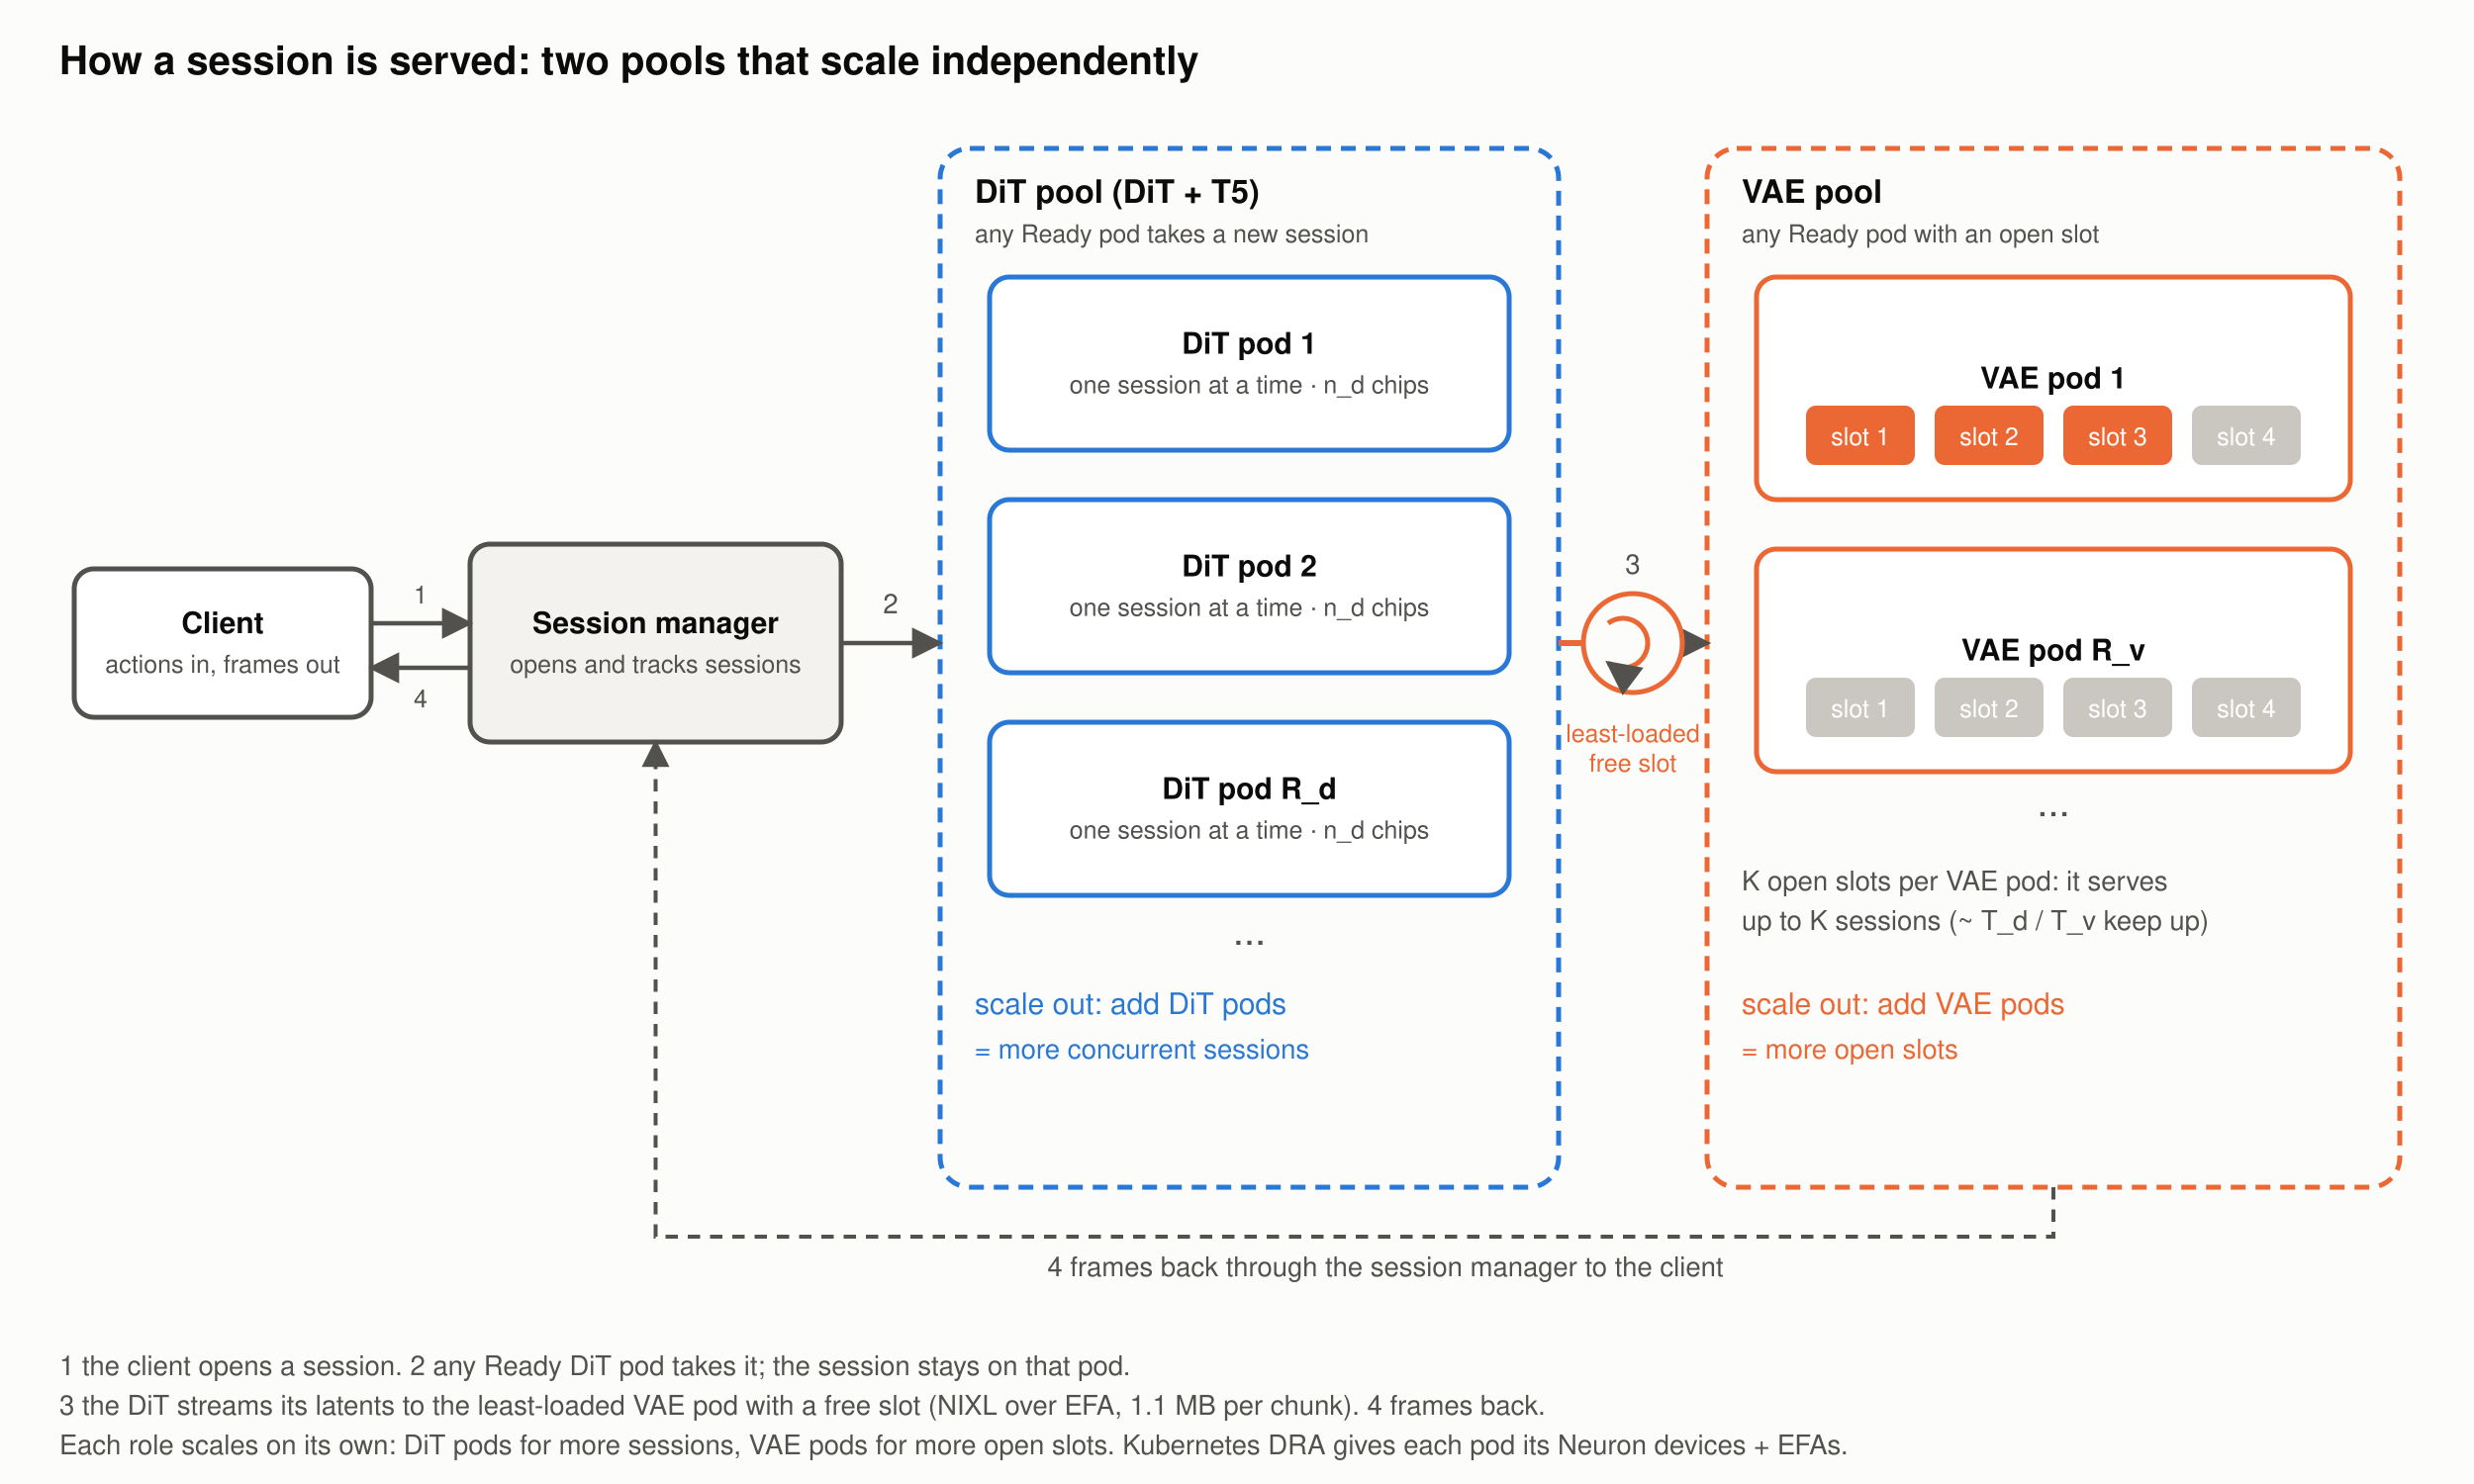
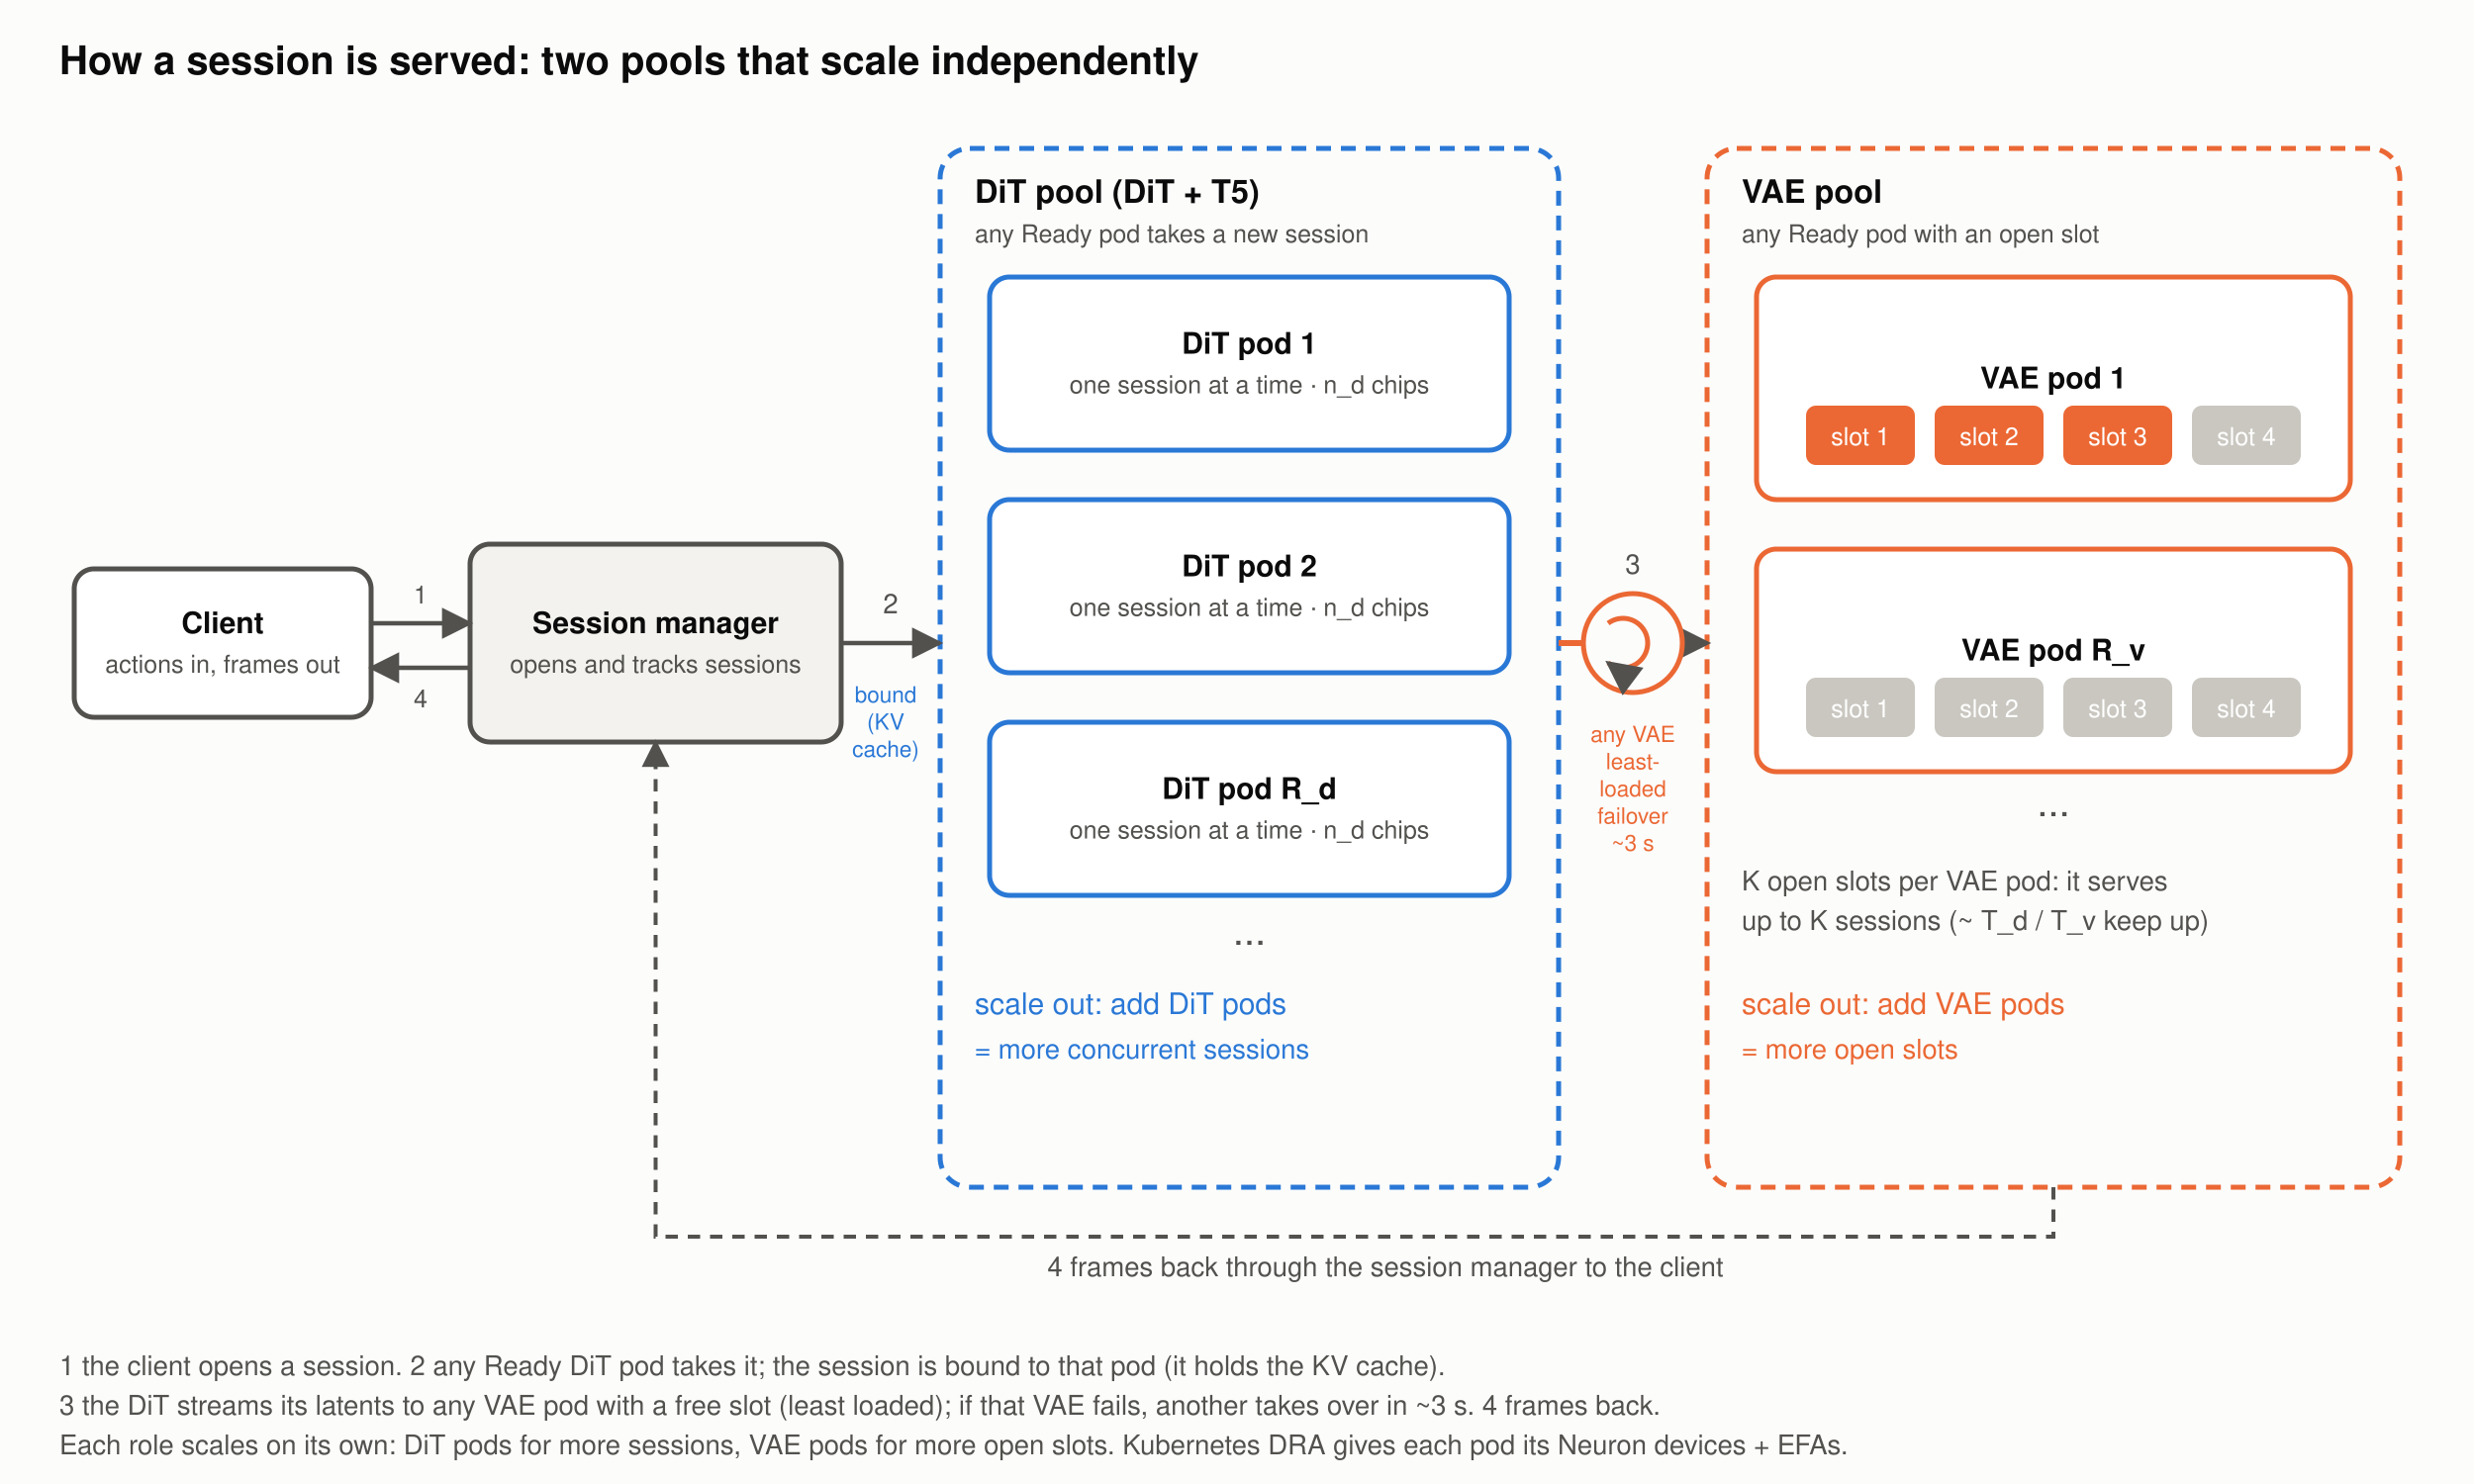
<svg xmlns="http://www.w3.org/2000/svg" width="1000" height="600" viewBox="0 0 1000 600" font-family="Helvetica, Arial, sans-serif">
  <defs>
    <marker id="a" viewBox="0 0 10 10" refX="9" refY="5" markerWidth="7" markerHeight="7" orient="auto-start-reverse">
      <path d="M0,0 L10,5 L0,10 z" fill="#52514e" />
    </marker>
  </defs>
  <rect width="1000" height="600" fill="#fcfcfb" />
  <text x="24" y="30" font-size="16" font-weight="600" fill="#0b0b0b">How a session is served: two pools that scale independently</text>
  <rect x="30" y="230" width="120" height="60" rx="8" fill="#ffffff" stroke="#52514e" stroke-width="2" />
  <text x="90.0" y="256.0" font-size="12" font-weight="600" text-anchor="middle" fill="#0b0b0b">Client</text>
  <text x="90.0" y="272.0" font-size="10" text-anchor="middle" fill="#52514e">actions in, frames out</text>
  <rect x="190" y="220" width="150" height="80" rx="8" fill="#f3f2ee" stroke="#52514e" stroke-width="2" />
  <text x="265.0" y="256.0" font-size="12" font-weight="600" text-anchor="middle" fill="#0b0b0b">Session manager</text>
  <text x="265.0" y="272.0" font-size="10" text-anchor="middle" fill="#52514e">opens and tracks sessions</text>
  <line x1="150" y1="252" x2="190" y2="252" stroke="#52514e" stroke-width="1.8" stroke-dasharray="" marker-end="url(#a)" />
  <line x1="190" y1="270" x2="150" y2="270" stroke="#52514e" stroke-width="1.8" stroke-dasharray="" marker-end="url(#a)" />
  <text x="170" y="244" font-size="10" text-anchor="middle" fill="#52514e">1</text>
  <text x="170" y="286" font-size="10" text-anchor="middle" fill="#52514e">4</text>
  <rect x="380" y="60" width="250" height="420" rx="12" fill="none" stroke="#2a78d6" stroke-width="2" stroke-dasharray="6 4" />
  <text x="394" y="82" font-size="13" font-weight="600" fill="#0b0b0b">DiT pool (DiT + T5)</text>
  <text x="394" y="98" font-size="10" text-anchor="start" fill="#52514e">any Ready pod takes a new session</text>
  <rect x="400" y="112" width="210" height="70" rx="8" fill="#ffffff" stroke="#2a78d6" stroke-width="2" />
  <text x="505.0" y="143.0" font-size="12" font-weight="600" text-anchor="middle" fill="#0b0b0b">DiT pod 1</text>
  <text x="505.0" y="159.0" font-size="10" text-anchor="middle" fill="#52514e">one session at a time · n_d chips</text>
  <rect x="400" y="202" width="210" height="70" rx="8" fill="#ffffff" stroke="#2a78d6" stroke-width="2" />
  <text x="505.0" y="233.0" font-size="12" font-weight="600" text-anchor="middle" fill="#0b0b0b">DiT pod 2</text>
  <text x="505.0" y="249.0" font-size="10" text-anchor="middle" fill="#52514e">one session at a time · n_d chips</text>
  <rect x="400" y="292" width="210" height="70" rx="8" fill="#ffffff" stroke="#2a78d6" stroke-width="2" />
  <text x="505.0" y="323.0" font-size="12" font-weight="600" text-anchor="middle" fill="#0b0b0b">DiT pod R_d</text>
  <text x="505.0" y="339.0" font-size="10" text-anchor="middle" fill="#52514e">one session at a time · n_d chips</text>
  <text x="505" y="382" font-size="16" text-anchor="middle" fill="#52514e">...</text>
  <text x="394" y="410" font-size="12" text-anchor="start" fill="#2a78d6">scale out: add DiT pods</text>
  <text x="394" y="428" font-size="11" text-anchor="start" fill="#2a78d6">= more concurrent sessions</text>
  <line x1="340" y1="260" x2="380" y2="260" stroke="#52514e" stroke-width="1.8" stroke-dasharray="" marker-end="url(#a)" />
  <text x="360" y="248" font-size="11" text-anchor="middle" fill="#52514e">2</text>
+   <text x="358" y="284" font-size="9" text-anchor="middle" fill="#2a78d6">bound</text>
+   <text x="358" y="295" font-size="9" text-anchor="middle" fill="#2a78d6">(KV</text>
+   <text x="358" y="306" font-size="9" text-anchor="middle" fill="#2a78d6">cache)</text>
  <rect x="690" y="60" width="280" height="420" rx="12" fill="none" stroke="#eb6834" stroke-width="2" stroke-dasharray="6 4" />
  <text x="704" y="82" font-size="13" font-weight="600" fill="#0b0b0b">VAE pool</text>
  <text x="704" y="98" font-size="10" text-anchor="start" fill="#52514e">any Ready pod with an open slot</text>
  <rect x="710" y="112" width="240" height="90" rx="8" fill="#ffffff" stroke="#eb6834" stroke-width="2" />
  <text x="830.0" y="157.0" font-size="12" font-weight="600" text-anchor="middle" fill="#0b0b0b">VAE pod 1</text>
  <rect x="730" y="164" width="44" height="24" rx="4" fill="#eb6834" />
  <text x="752" y="180" font-size="10" text-anchor="middle" fill="#ffffff">slot 1</text>
  <rect x="782" y="164" width="44" height="24" rx="4" fill="#eb6834" />
  <text x="804" y="180" font-size="10" text-anchor="middle" fill="#ffffff">slot 2</text>
  <rect x="834" y="164" width="44" height="24" rx="4" fill="#eb6834" />
  <text x="856" y="180" font-size="10" text-anchor="middle" fill="#ffffff">slot 3</text>
  <rect x="886" y="164" width="44" height="24" rx="4" fill="#c9c7c0" />
  <text x="908" y="180" font-size="10" text-anchor="middle" fill="#ffffff">slot 4</text>
  <rect x="710" y="222" width="240" height="90" rx="8" fill="#ffffff" stroke="#eb6834" stroke-width="2" />
  <text x="830.0" y="267.0" font-size="12" font-weight="600" text-anchor="middle" fill="#0b0b0b">VAE pod R_v</text>
  <rect x="730" y="274" width="44" height="24" rx="4" fill="#c9c7c0" />
  <text x="752" y="290" font-size="10" text-anchor="middle" fill="#ffffff">slot 1</text>
  <rect x="782" y="274" width="44" height="24" rx="4" fill="#c9c7c0" />
  <text x="804" y="290" font-size="10" text-anchor="middle" fill="#ffffff">slot 2</text>
  <rect x="834" y="274" width="44" height="24" rx="4" fill="#c9c7c0" />
  <text x="856" y="290" font-size="10" text-anchor="middle" fill="#ffffff">slot 3</text>
  <rect x="886" y="274" width="44" height="24" rx="4" fill="#c9c7c0" />
  <text x="908" y="290" font-size="10" text-anchor="middle" fill="#ffffff">slot 4</text>
  <text x="830" y="330" font-size="16" text-anchor="middle" fill="#52514e">...</text>
  <text x="704" y="360" font-size="11" text-anchor="start" fill="#52514e">K open slots per VAE pod: it serves</text>
  <text x="704" y="376" font-size="11" text-anchor="start" fill="#52514e">up to K sessions (~ T_d / T_v keep up)</text>
  <text x="704" y="410" font-size="12" text-anchor="start" fill="#eb6834">scale out: add VAE pods</text>
  <text x="704" y="428" font-size="11" text-anchor="start" fill="#eb6834">= more open slots</text>
  <line x1="630" y1="260" x2="690" y2="260" stroke="#eb6834" stroke-width="2.4" stroke-dasharray="" marker-end="url(#a)" />
  <circle cx="660" cy="260" r="20" fill="#fcfcfb" stroke="#eb6834" stroke-width="2" />
  <path d="M 650 252 A 10 10 0 1 1 650 268" fill="none" stroke="#eb6834" stroke-width="2" marker-end="url(#a)" />
  <text x="660" y="232" font-size="11" text-anchor="middle" fill="#52514e">3</text>
-   <text x="660" y="300" font-size="10" text-anchor="middle" fill="#eb6834">least-loaded</text>
-   <text x="660" y="312" font-size="10" text-anchor="middle" fill="#eb6834">free slot</text>
+   <text x="660" y="300" font-size="9" text-anchor="middle" fill="#eb6834">any VAE</text>
+   <text x="660" y="311" font-size="9" text-anchor="middle" fill="#eb6834">least-</text>
+   <text x="660" y="322" font-size="9" text-anchor="middle" fill="#eb6834">loaded</text>
+   <text x="660" y="333" font-size="9" text-anchor="middle" fill="#eb6834">failover</text>
+   <text x="660" y="344" font-size="9" text-anchor="middle" fill="#eb6834">~3 s</text>
  <path d="M 830 480 L 830 500 L 265 500 L 265 300" fill="none" stroke="#52514e" stroke-width="1.6" stroke-dasharray="5 4" marker-end="url(#a)" />
  <text x="560" y="516" font-size="11" text-anchor="middle" fill="#52514e">4 frames back through the session manager to the client</text>
-   <text x="24" y="556" font-size="11" fill="#52514e">1 the client opens a session. 2 any Ready DiT pod takes it; the session stays on that pod.</text>
-   <text x="24" y="572" font-size="11" fill="#52514e">3 the DiT streams its latents to the least-loaded VAE pod with a free slot (NIXL over EFA, 1.1 MB per chunk). 4 frames back.</text>
+   <text x="24" y="556" font-size="11" fill="#52514e">1 the client opens a session. 2 any Ready DiT pod takes it; the session is bound to that pod (it holds the KV cache).</text>
+   <text x="24" y="572" font-size="11" fill="#52514e">3 the DiT streams its latents to any VAE pod with a free slot (least loaded); if that VAE fails, another takes over in ~3 s. 4 frames back.</text>
  <text x="24" y="588" font-size="11" fill="#52514e">Each role scales on its own: DiT pods for more sessions, VAE pods for more open slots. Kubernetes DRA gives each pod its Neuron devices + EFAs.</text>
</svg>
